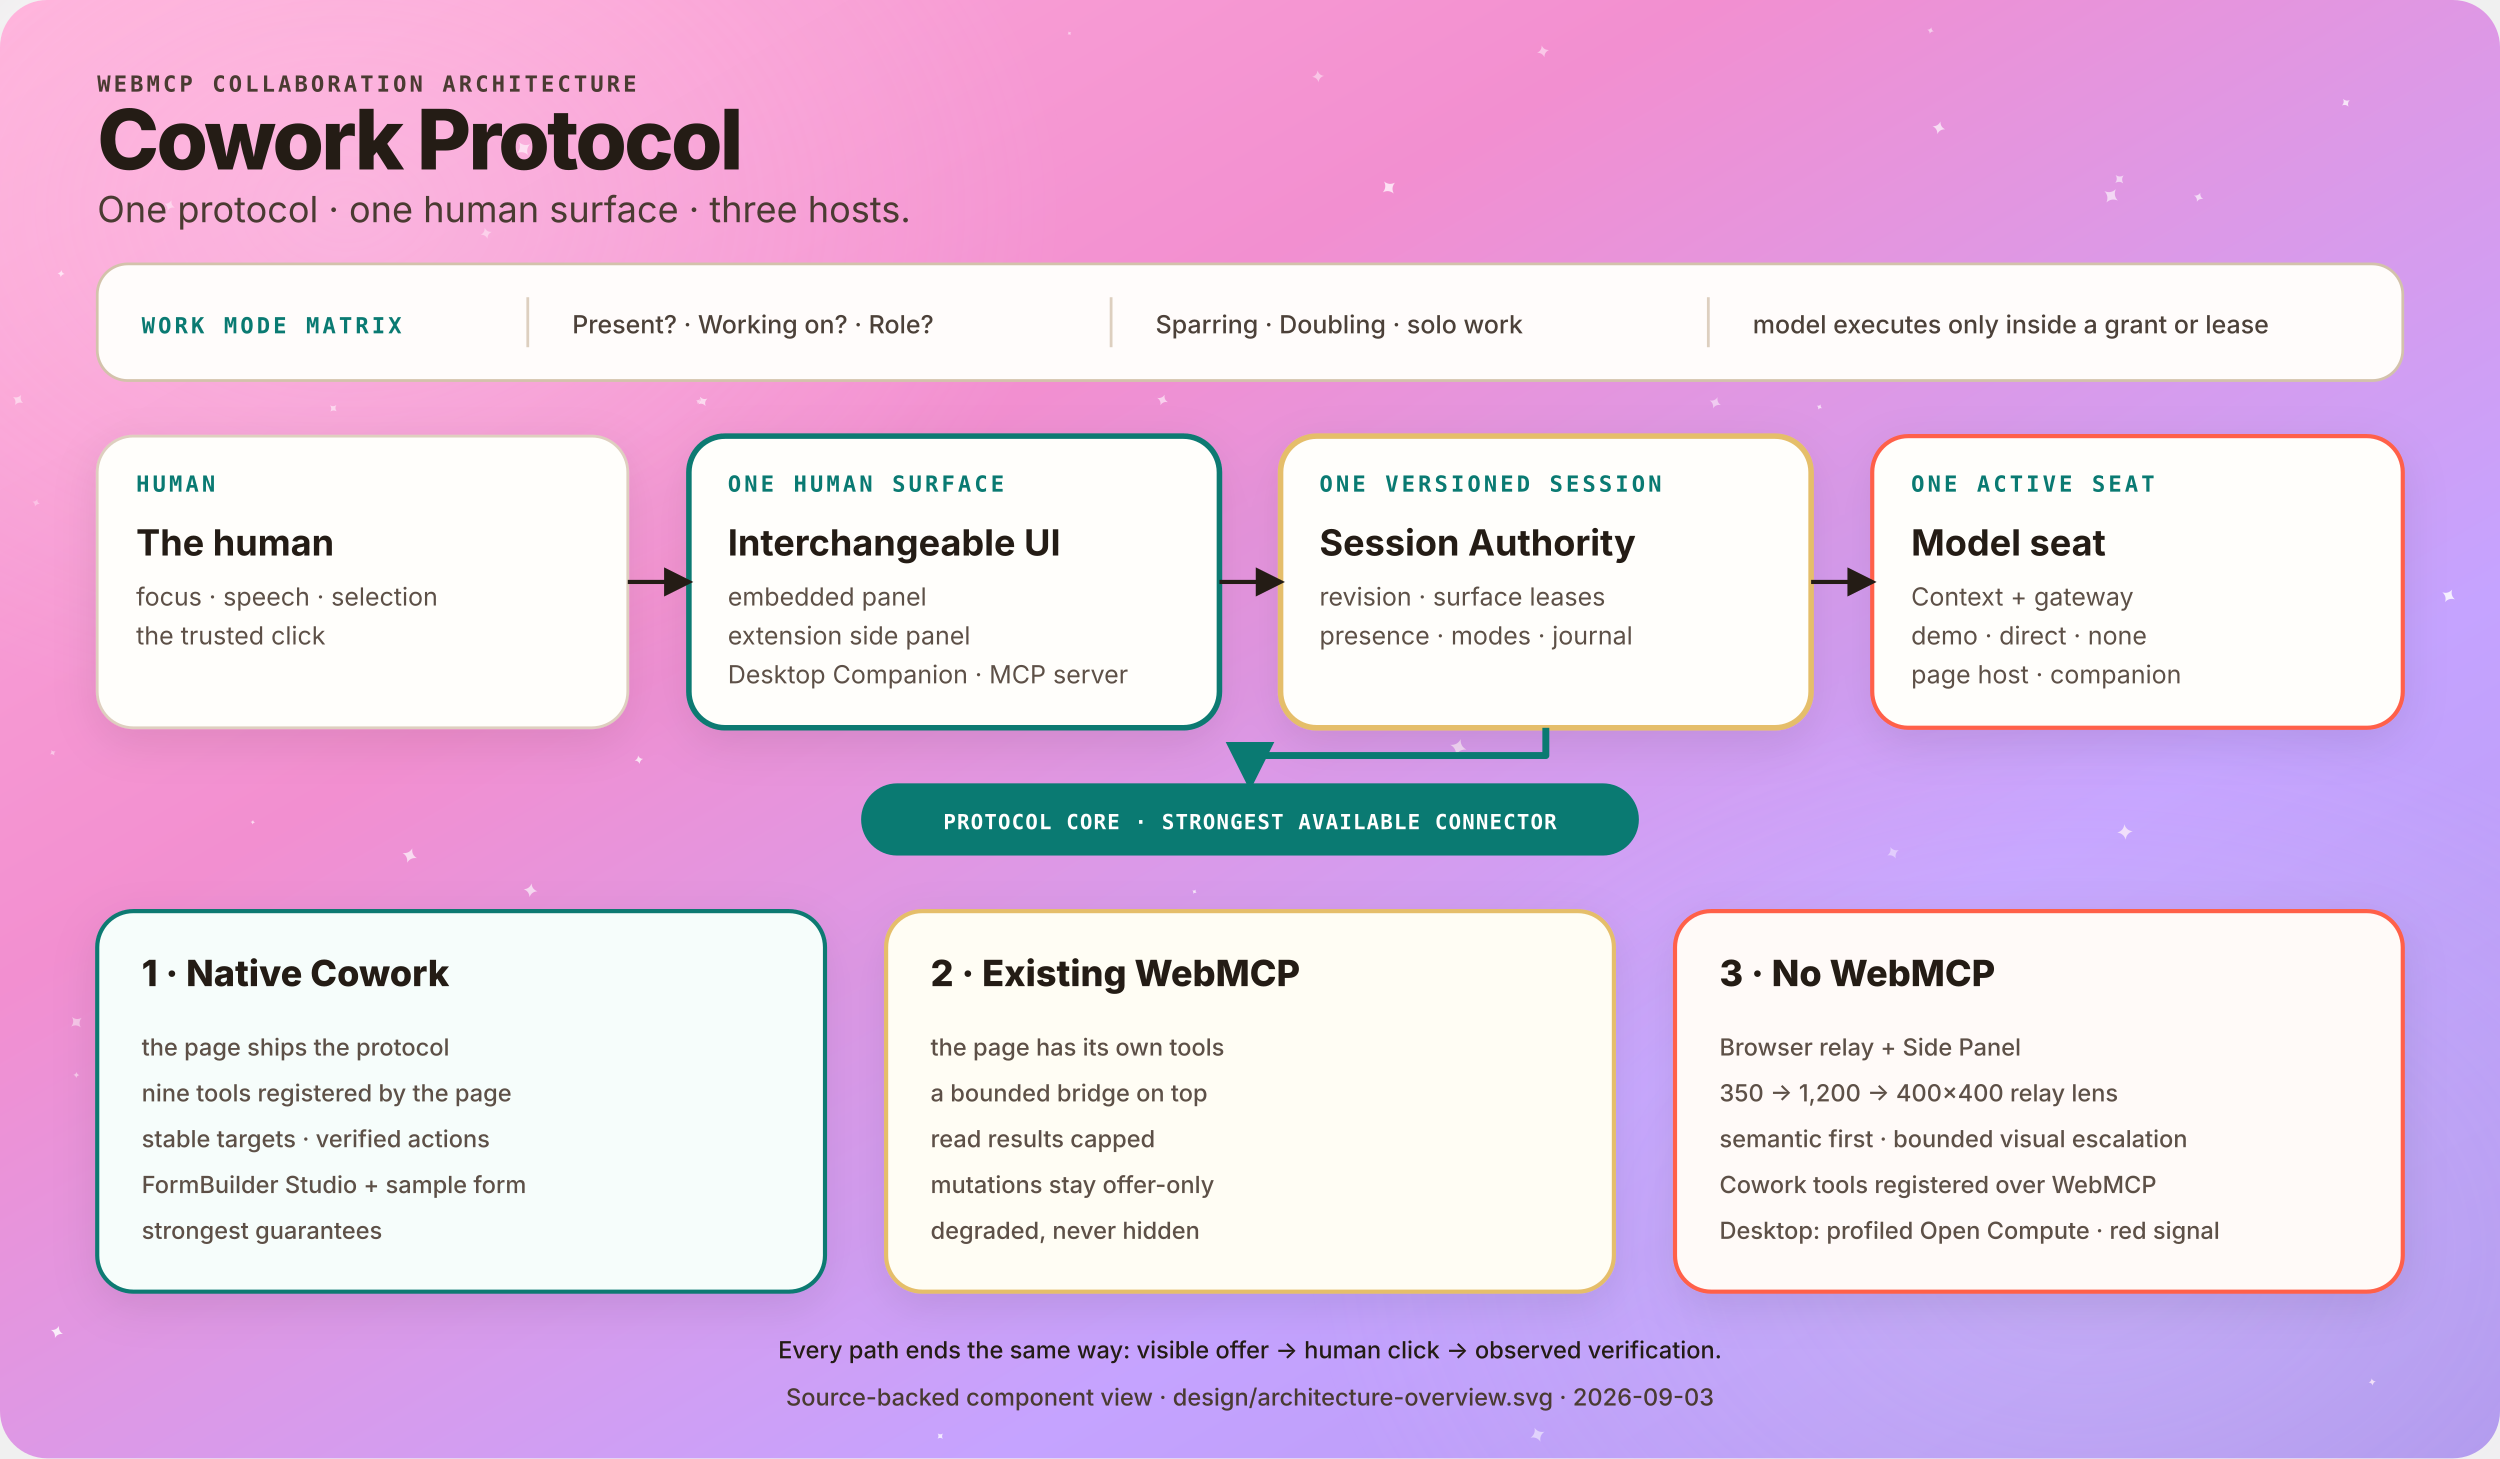
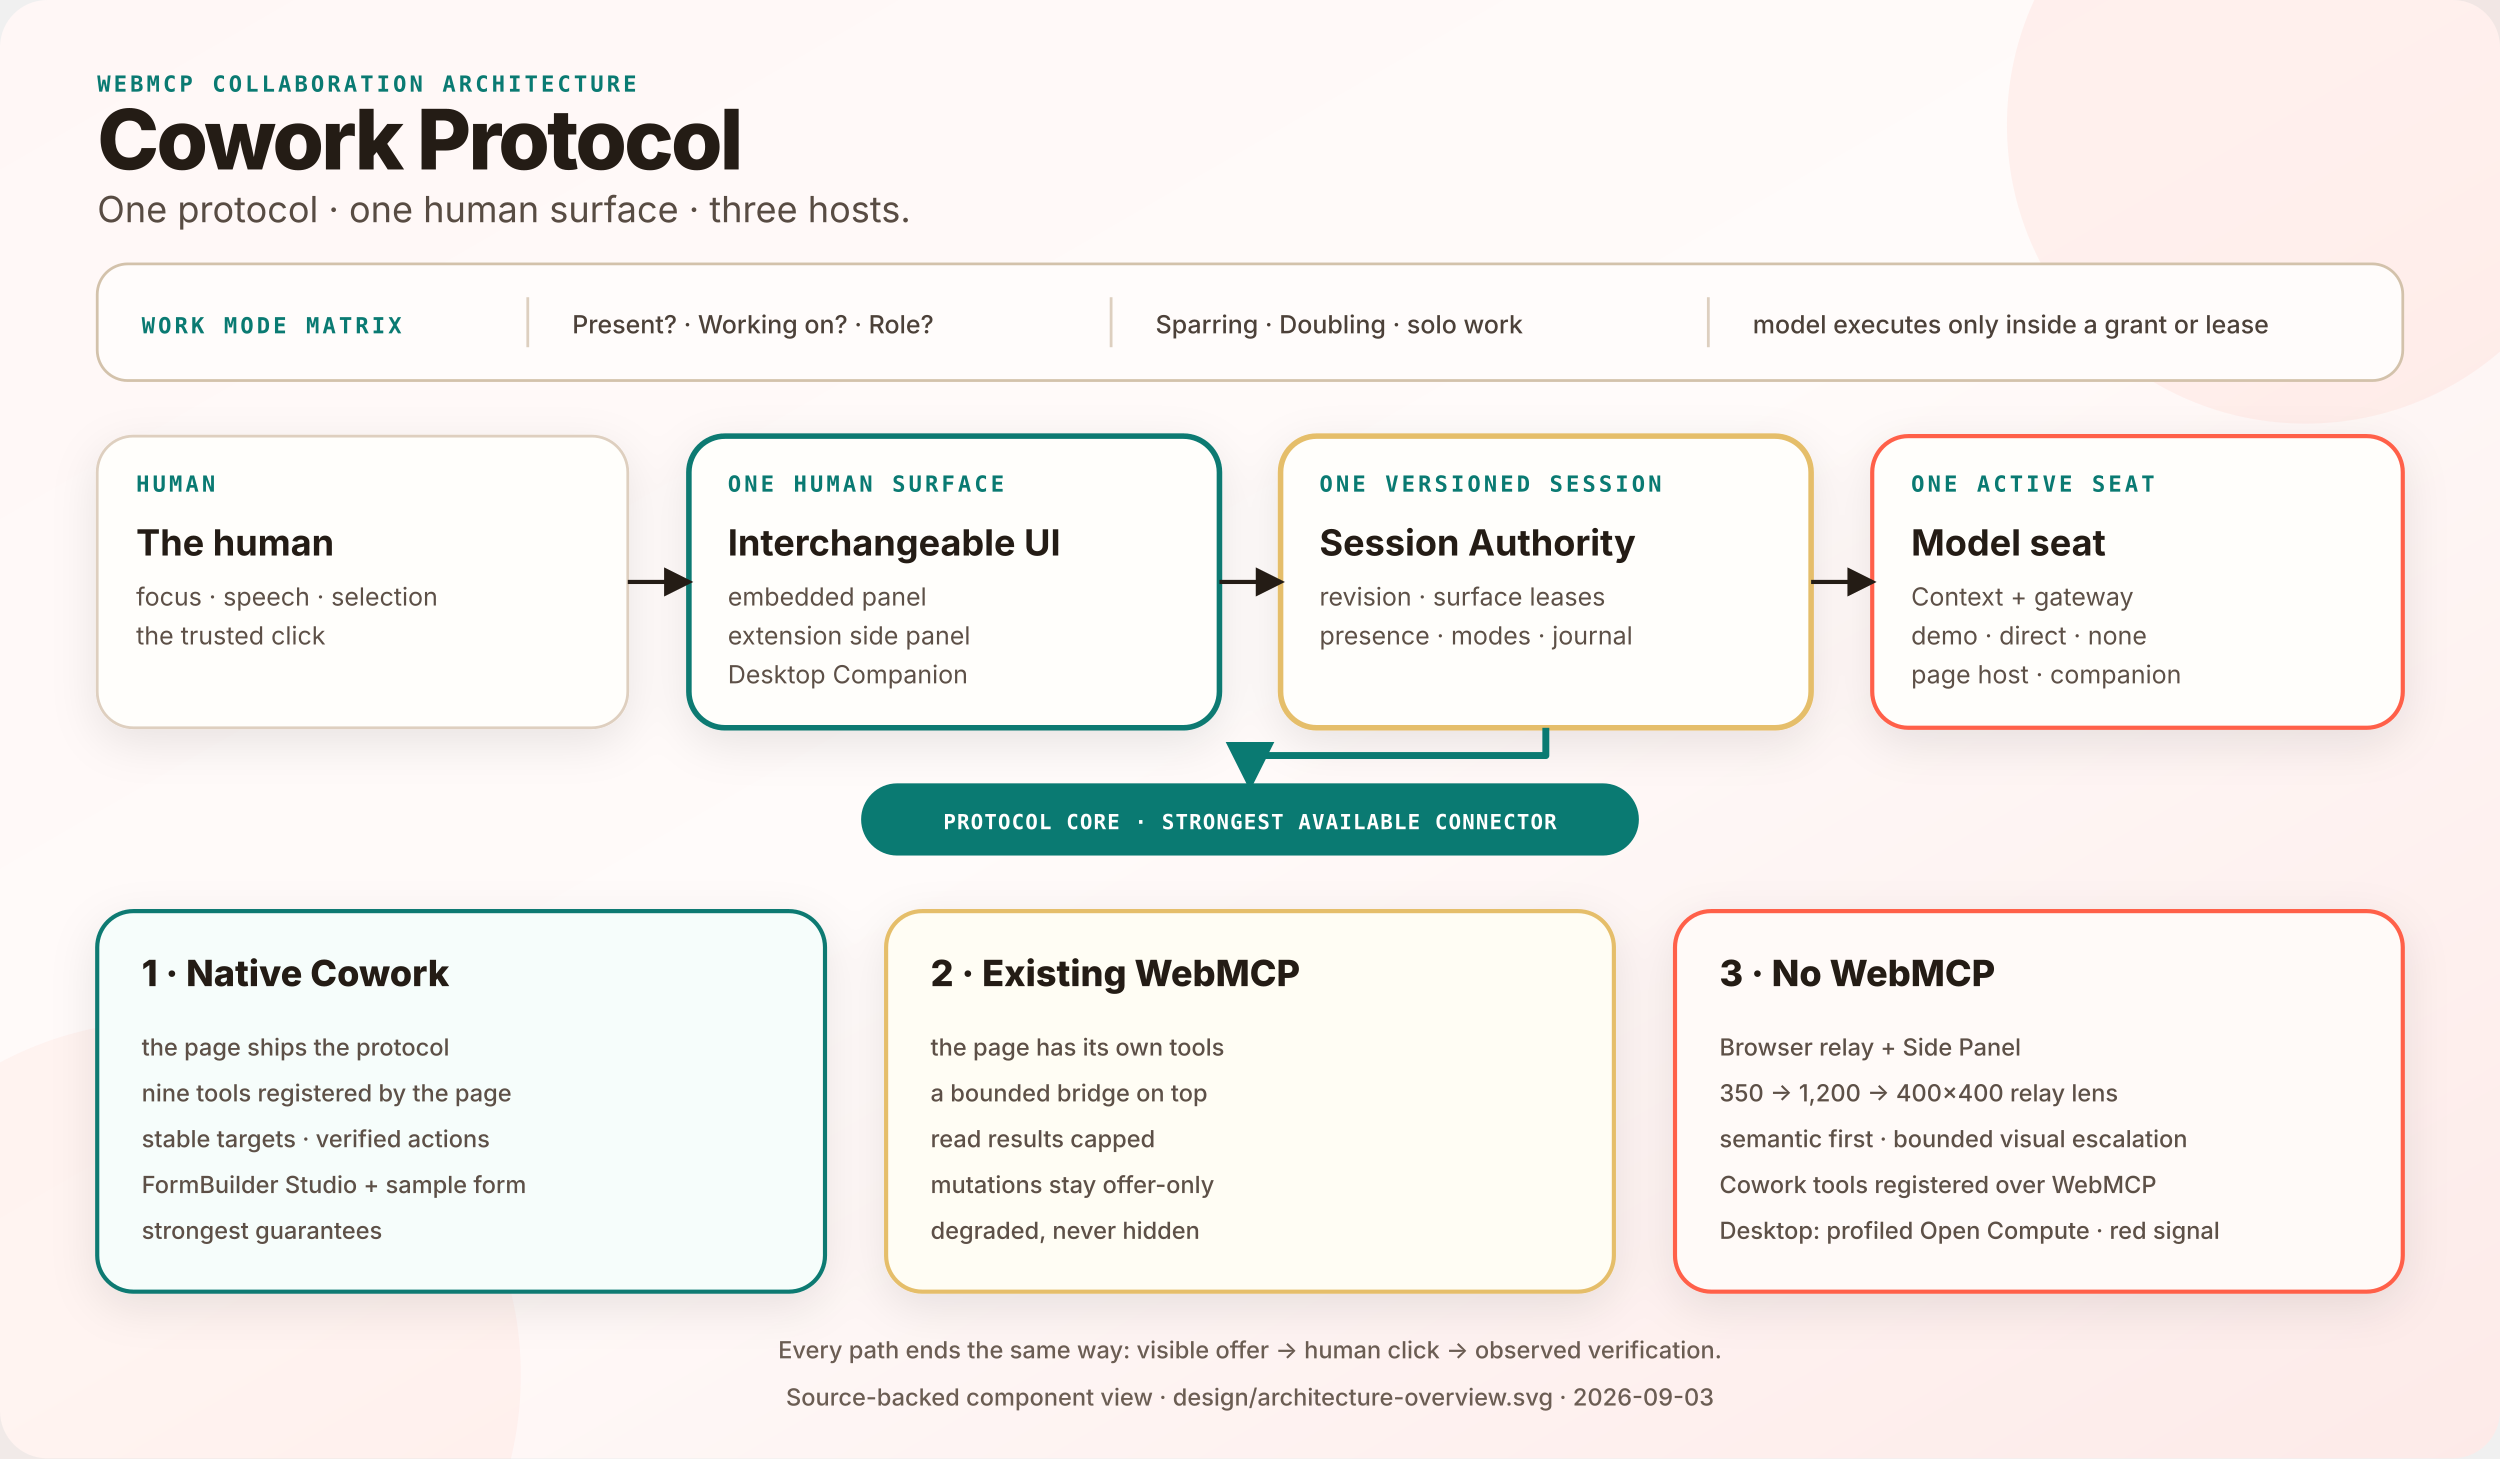
<svg xmlns="http://www.w3.org/2000/svg" width="1800" height="1050" viewBox="0 0 1800 1050" role="img" aria-labelledby="title description">
  <defs>
    <linearGradient id="background" x1="0" y1="0" x2="1" y2="1">
-       <stop offset="0" stop-color="#ffaed9" />
-       <stop offset="0.34" stop-color="#f28fd0" />
-       <stop offset="0.7" stop-color="#c5a3ff" />
-       <stop offset="1" stop-color="#ad95ec" />
+       <stop offset="0" stop-color="#fff7f6" />
+       <stop offset="0.48" stop-color="#fffbfa" />
+       <stop offset="1" stop-color="#fdeae8" />
    </linearGradient>
-     <radialGradient id="glowA" cx="0.5" cy="0.5" r="0.5">
-       <stop offset="0" stop-color="#fff0fa" stop-opacity="0.25" />
-       <stop offset="1" stop-color="#fff0fa" stop-opacity="0" />
-     </radialGradient>
-     <radialGradient id="glowB" cx="0.5" cy="0.5" r="0.5">
-       <stop offset="0" stop-color="#efe6ff" stop-opacity="0.22" />
-       <stop offset="1" stop-color="#efe6ff" stop-opacity="0" />
-     </radialGradient>
-     <path id="sparkle" d="M0 -10 Q 1.7 -1.7 10 0 Q 1.7 1.7 0 10 Q -1.7 1.7 -10 0 Q -1.7 -1.7 0 -10 Z" />
    <filter id="shadow" x="-20%" y="-20%" width="140%" height="150%">
      <feDropShadow dx="0" dy="10" stdDeviation="16" flood-color="#241c15" flood-opacity="0.09" />
    </filter>
    <marker id="arrow-dark" viewBox="0 0 10 10" refX="8.5" refY="5" markerWidth="7" markerHeight="7" orient="auto-start-reverse">
      <path d="M 0 0 L 10 5 L 0 10 z" fill="#241c15" />
    </marker>
    <marker id="arrow-teal" viewBox="0 0 10 10" refX="8.5" refY="5" markerWidth="7" markerHeight="7" orient="auto-start-reverse">
      <path d="M 0 0 L 10 5 L 0 10 z" fill="#0a7a72" />
    </marker>
    <style>
      .title { font: 800 60px Inter, system-ui, -apple-system, "Segoe UI", sans-serif; fill: #241c15; letter-spacing: -2px; }
      .subtitle { font: 400 26px Inter, system-ui, -apple-system, "Segoe UI", sans-serif; fill: #584c43; }
      .eyebrow { font: 800 16px ui-monospace, "SFMono-Regular", Consolas, monospace; letter-spacing: 2.2px; fill: #0a7a72; }
      .card-title { font: 750 26px Inter, system-ui, -apple-system, "Segoe UI", sans-serif; fill: #241c15; }
      .card-copy { font: 400 18px Inter, system-ui, -apple-system, "Segoe UI", sans-serif; fill: #5d5047; }
      .path-title { font: 800 26px Inter, system-ui, -apple-system, "Segoe UI", sans-serif; fill: #241c15; }
      .path-copy { font: 500 17px Inter, system-ui, -apple-system, "Segoe UI", sans-serif; fill: #5d5047; }
      .mode-copy { font: 500 18px Inter, system-ui, -apple-system, "Segoe UI", sans-serif; fill: #4c4139; }
      .chip { font: 800 15px ui-monospace, "SFMono-Regular", Consolas, monospace; letter-spacing: 0.8px; }
      .footnote { font: 500 17px Inter, system-ui, -apple-system, "Segoe UI", sans-serif; fill: #6b5d53; }
-       .on-art { fill: #241c15; }
-       .on-art-soft { fill: #4a3b32; }
    </style>
  </defs>
  <rect width="1800" height="1050" rx="34" fill="url(#background)" />
-   <ellipse cx="250" cy="150" rx="520" ry="380" fill="url(#glowA)" />
-   <ellipse cx="1500" cy="900" rx="560" ry="400" fill="url(#glowB)" />
-   <g id="glitter">
-     <use href="#sparkle" transform="translate(677 1034) rotate(46.3) scale(0.27)" fill="#ffffff" opacity="0.76" />
-     <use href="#sparkle" transform="translate(1689 74) rotate(54.9) scale(0.34)" fill="#ffffff" opacity="0.75" />
-     <use href="#sparkle" transform="translate(949 55) rotate(85.1) scale(0.43)" fill="#ffffff" opacity="0.46" />
-     <use href="#sparkle" transform="translate(38 542) rotate(59.6) scale(0.23)" fill="#ffffff" opacity="0.46" />
-     <use href="#sparkle" transform="translate(26 362) rotate(18.1) scale(0.28)" fill="#fff0fa" opacity="0.41" />
-     <use href="#sparkle" transform="translate(506 289) rotate(58.4) scale(0.39)" fill="#ffffff" opacity="0.62" />
-     <use href="#sparkle" transform="translate(350 168) rotate(75.4) scale(0.41)" fill="#ffffff" opacity="0.43" />
-     <use href="#sparkle" transform="translate(1763 429) rotate(29.5) scale(0.52)" fill="#ffffff" opacity="0.83" />
-     <use href="#sparkle" transform="translate(240 294) rotate(42.2) scale(0.32)" fill="#fff0fa" opacity="0.67" />
-     <use href="#sparkle" transform="translate(182 592) rotate(6.6) scale(0.17)" fill="#fff0fa" opacity="0.77" />
-     <use href="#sparkle" transform="translate(1363 614) rotate(64.3) scale(0.46)" fill="#ffffff" opacity="0.45" />
-     <use href="#sparkle" transform="translate(503 289) rotate(25.9) scale(0.20)" fill="#ffffff" opacity="0.52" />
-     <use href="#sparkle" transform="translate(382 641) rotate(8.5) scale(0.50)" fill="#ffffff" opacity="0.65" />
-     <use href="#sparkle" transform="translate(837 288) rotate(21.9) scale(0.41)" fill="#fff0fa" opacity="0.67" />
-     <use href="#sparkle" transform="translate(55 774) rotate(2.6) scale(0.22)" fill="#fff0fa" opacity="0.60" />
-     <use href="#sparkle" transform="translate(1050 538) rotate(16.5) scale(0.61)" fill="#fff0fa" opacity="0.69" />
-     <use href="#sparkle" transform="translate(460 547) rotate(78.8) scale(0.31)" fill="#ffffff" opacity="0.76" />
-     <use href="#sparkle" transform="translate(295 616) rotate(19.9) scale(0.55)" fill="#ffffff" opacity="0.67" />
-     <use href="#sparkle" transform="translate(1390 22) rotate(15.1) scale(0.24)" fill="#ffffff" opacity="0.55" />
-     <use href="#sparkle" transform="translate(1396 92) rotate(13.9) scale(0.47)" fill="#ffffff" opacity="0.67" />
-     <use href="#sparkle" transform="translate(770 24) rotate(56.0) scale(0.16)" fill="#ffffff" opacity="0.55" />
-     <use href="#sparkle" transform="translate(1520 141) rotate(35.3) scale(0.59)" fill="#ffffff" opacity="0.61" />
-     <use href="#sparkle" transform="translate(1000 135) rotate(51.3) scale(0.56)" fill="#fff0fa" opacity="0.85" />
-     <use href="#sparkle" transform="translate(44 197) rotate(6.3) scale(0.26)" fill="#fff0fa" opacity="0.84" />
-     <use href="#sparkle" transform="translate(122 148) rotate(21.0) scale(0.41)" fill="#ffffff" opacity="0.46" />
-     <use href="#sparkle" transform="translate(377 107) rotate(55.2) scale(0.57)" fill="#ffffff" opacity="0.59" />
-     <use href="#sparkle" transform="translate(1583 142) rotate(21.2) scale(0.35)" fill="#ffffff" opacity="0.65" />
-     <use href="#sparkle" transform="translate(13 288) rotate(31.6) scale(0.43)" fill="#ffffff" opacity="0.51" />
-     <use href="#sparkle" transform="translate(1107 1033) rotate(66.8) scale(0.55)" fill="#ffffff" opacity="0.52" />
-     <use href="#sparkle" transform="translate(1111 37) rotate(76.8) scale(0.44)" fill="#fff0fa" opacity="0.58" />
-     <use href="#sparkle" transform="translate(860 642) rotate(31.0) scale(0.18)" fill="#ffffff" opacity="0.79" />
-     <use href="#sparkle" transform="translate(55 736) rotate(49.8) scale(0.49)" fill="#ffffff" opacity="0.48" />
-     <use href="#sparkle" transform="translate(1526 129) rotate(47.7) scale(0.41)" fill="#ffffff" opacity="0.59" />
-     <use href="#sparkle" transform="translate(1235 290) rotate(22.4) scale(0.44)" fill="#ffffff" opacity="0.51" />
-     <use href="#sparkle" transform="translate(1530 599) rotate(85.2) scale(0.56)" fill="#fff0fa" opacity="0.76" />
-     <use href="#sparkle" transform="translate(41 959) rotate(18.7) scale(0.46)" fill="#ffffff" opacity="0.83" />
-     <use href="#sparkle" transform="translate(1310 293) rotate(27.0) scale(0.21)" fill="#ffffff" opacity="0.69" />
-     <use href="#sparkle" transform="translate(1708 995) rotate(80.0) scale(0.26)" fill="#fff0fa" opacity="0.80" />
-   </g>
-   <text x="70" y="66" class="eyebrow on-art-soft">WEBMCP COLLABORATION ARCHITECTURE</text>
-   <text x="70" y="122" class="title on-art">Cowork Protocol</text>
-   <text x="70" y="160" class="subtitle on-art-soft">One protocol · one human surface · three hosts.</text>
+   <circle cx="1660" cy="90" r="215" fill="#ff8f7d" opacity="0.10" />
+   <circle cx="120" cy="990" r="255" fill="#ff604a" opacity="0.05" />
+   <text x="70" y="66" class="eyebrow">WEBMCP COLLABORATION ARCHITECTURE</text>
+   <text x="70" y="122" class="title">Cowork Protocol</text>
+   <text x="70" y="160" class="subtitle">One protocol · one human surface · three hosts.</text>
  <rect x="70" y="190" width="1660" height="84" rx="22" fill="#fffcfb" stroke="#d3c2ab" stroke-width="2" />
  <text x="102" y="240" class="eyebrow">WORK MODE MATRIX</text>
  <path d="M380 214 V250" stroke="#ddcfbf" stroke-width="2" />
  <text x="412" y="240" class="mode-copy">Present? · Working on? · Role?</text>
  <path d="M800 214 V250" stroke="#ddcfbf" stroke-width="2" />
  <text x="832" y="240" class="mode-copy">Sparring · Doubling · solo work</text>
  <path d="M1230 214 V250" stroke="#ddcfbf" stroke-width="2" />
  <text x="1262" y="240" class="mode-copy">model executes only inside a grant or lease</text>
  <g filter="url(#shadow)">
    <rect x="70" y="314" width="382" height="210" rx="26" fill="#fffefb" stroke="#decfbf" stroke-width="2" />
    <rect x="496" y="314" width="382" height="210" rx="26" fill="#fffefb" stroke="#0a7a72" stroke-width="4" />
    <rect x="922" y="314" width="382" height="210" rx="26" fill="#fffefb" stroke="#e5be6b" stroke-width="4" />
    <rect x="1348" y="314" width="382" height="210" rx="26" fill="#fffefb" stroke="#ff604a" stroke-width="3" />
  </g>
  <text x="98" y="354" class="eyebrow">HUMAN</text>
  <text x="98" y="400" class="card-title">The human</text>
  <text x="98" y="436" class="card-copy">focus · speech · selection</text>
  <text x="98" y="464" class="card-copy">the trusted click</text>
  <text x="524" y="354" class="eyebrow">ONE HUMAN SURFACE</text>
  <text x="524" y="400" class="card-title">Interchangeable UI</text>
  <text x="524" y="436" class="card-copy">embedded panel</text>
  <text x="524" y="464" class="card-copy">extension side panel</text>
-   <text x="524" y="492" class="card-copy">Desktop Companion · MCP server</text>
+   <text x="524" y="492" class="card-copy">Desktop Companion</text>
  <text x="950" y="354" class="eyebrow">ONE VERSIONED SESSION</text>
  <text x="950" y="400" class="card-title">Session Authority</text>
  <text x="950" y="436" class="card-copy">revision · surface leases</text>
  <text x="950" y="464" class="card-copy">presence · modes · journal</text>
  <text x="1376" y="354" class="eyebrow">ONE ACTIVE SEAT</text>
  <text x="1376" y="400" class="card-title">Model seat</text>
  <text x="1376" y="436" class="card-copy">Context + gateway</text>
  <text x="1376" y="464" class="card-copy">demo · direct · none</text>
  <text x="1376" y="492" class="card-copy">page host · companion</text>
  <path d="M452 419 H496" stroke="#241c15" stroke-width="3" marker-end="url(#arrow-dark)" />
  <path d="M878 419 H922" stroke="#241c15" stroke-width="3" marker-end="url(#arrow-dark)" />
  <path d="M1304 419 H1348" stroke="#241c15" stroke-width="3" marker-end="url(#arrow-dark)" />
  <path d="M1113 524 V544 H900 V564" fill="none" stroke="#0a7a72" stroke-width="5" stroke-linejoin="round" marker-end="url(#arrow-teal)" />
  <rect x="620" y="564" width="560" height="52" rx="26" fill="#0a7a72" />
  <text x="900" y="597" text-anchor="middle" class="chip" fill="#ffffff">PROTOCOL CORE · STRONGEST AVAILABLE CONNECTOR</text>
  <g filter="url(#shadow)">
    <rect x="70" y="656" width="524" height="274" rx="26" fill="#f6fdfb" stroke="#0a7a72" stroke-width="3" />
    <rect x="638" y="656" width="524" height="274" rx="26" fill="#fffdf4" stroke="#e5be6b" stroke-width="3" />
    <rect x="1206" y="656" width="524" height="274" rx="26" fill="#fffaf8" stroke="#ff604a" stroke-width="3" />
  </g>
  <text x="102" y="710" class="path-title">1 · Native Cowork</text>
  <text x="102" y="760" class="path-copy">the page ships the protocol</text>
  <text x="102" y="793" class="path-copy">nine tools registered by the page</text>
  <text x="102" y="826" class="path-copy">stable targets · verified actions</text>
  <text x="102" y="859" class="path-copy">FormBuilder Studio + sample form</text>
  <text x="102" y="892" class="path-copy">strongest guarantees</text>
  <text x="670" y="710" class="path-title">2 · Existing WebMCP</text>
  <text x="670" y="760" class="path-copy">the page has its own tools</text>
  <text x="670" y="793" class="path-copy">a bounded bridge on top</text>
  <text x="670" y="826" class="path-copy">read results capped</text>
  <text x="670" y="859" class="path-copy">mutations stay offer-only</text>
  <text x="670" y="892" class="path-copy">degraded, never hidden</text>
  <text x="1238" y="710" class="path-title">3 · No WebMCP</text>
  <text x="1238" y="760" class="path-copy">Browser relay + Side Panel</text>
  <text x="1238" y="793" class="path-copy">350 → 1,200 → 400×400 relay lens</text>
  <text x="1238" y="826" class="path-copy">semantic first · bounded visual escalation</text>
  <text x="1238" y="859" class="path-copy">Cowork tools registered over WebMCP</text>
  <text x="1238" y="892" class="path-copy">Desktop: profiled Open Compute · red signal</text>
-   <text x="900" y="978" text-anchor="middle" class="footnote on-art">Every path ends the same way: visible offer → human click → observed verification.</text>
-   <text x="900" y="1012" text-anchor="middle" class="footnote on-art-soft">Source-backed component view · design/architecture-overview.svg · 2026-09-03</text>
+   <text x="900" y="978" text-anchor="middle" class="footnote">Every path ends the same way: visible offer → human click → observed verification.</text>
+   <text x="900" y="1012" text-anchor="middle" class="footnote">Source-backed component view · design/architecture-overview.svg · 2026-09-03</text>
</svg>
